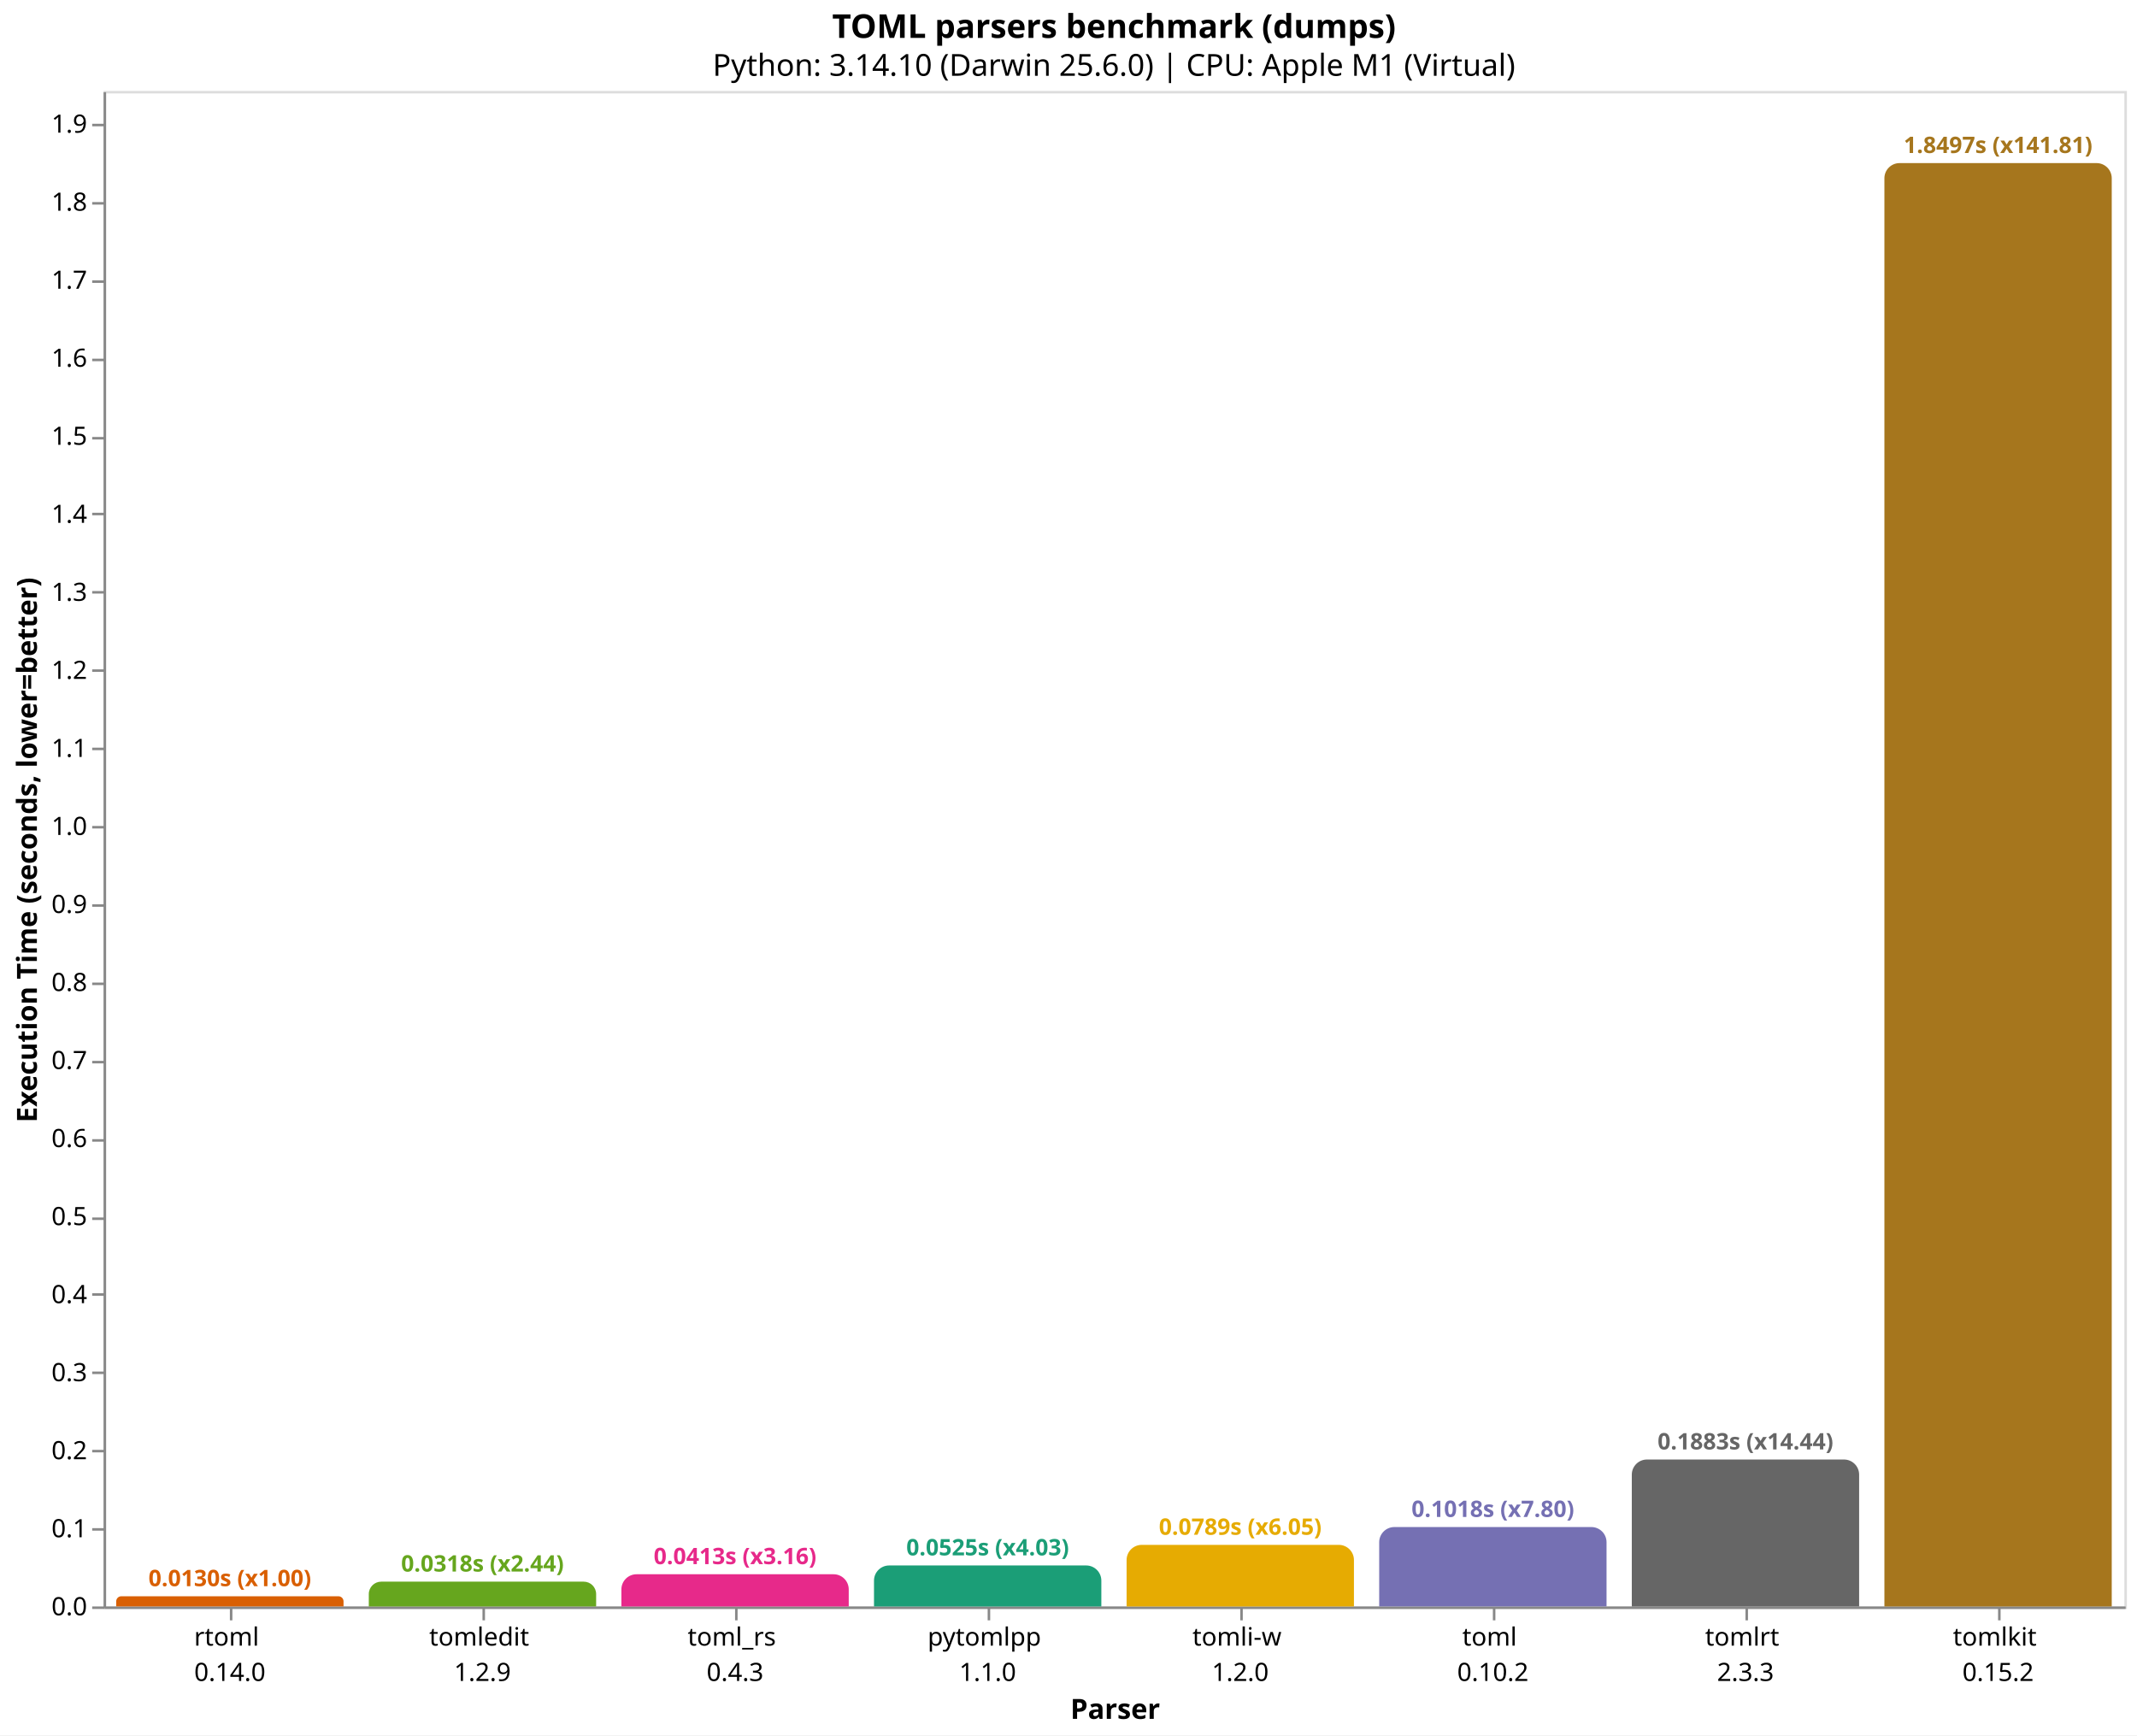
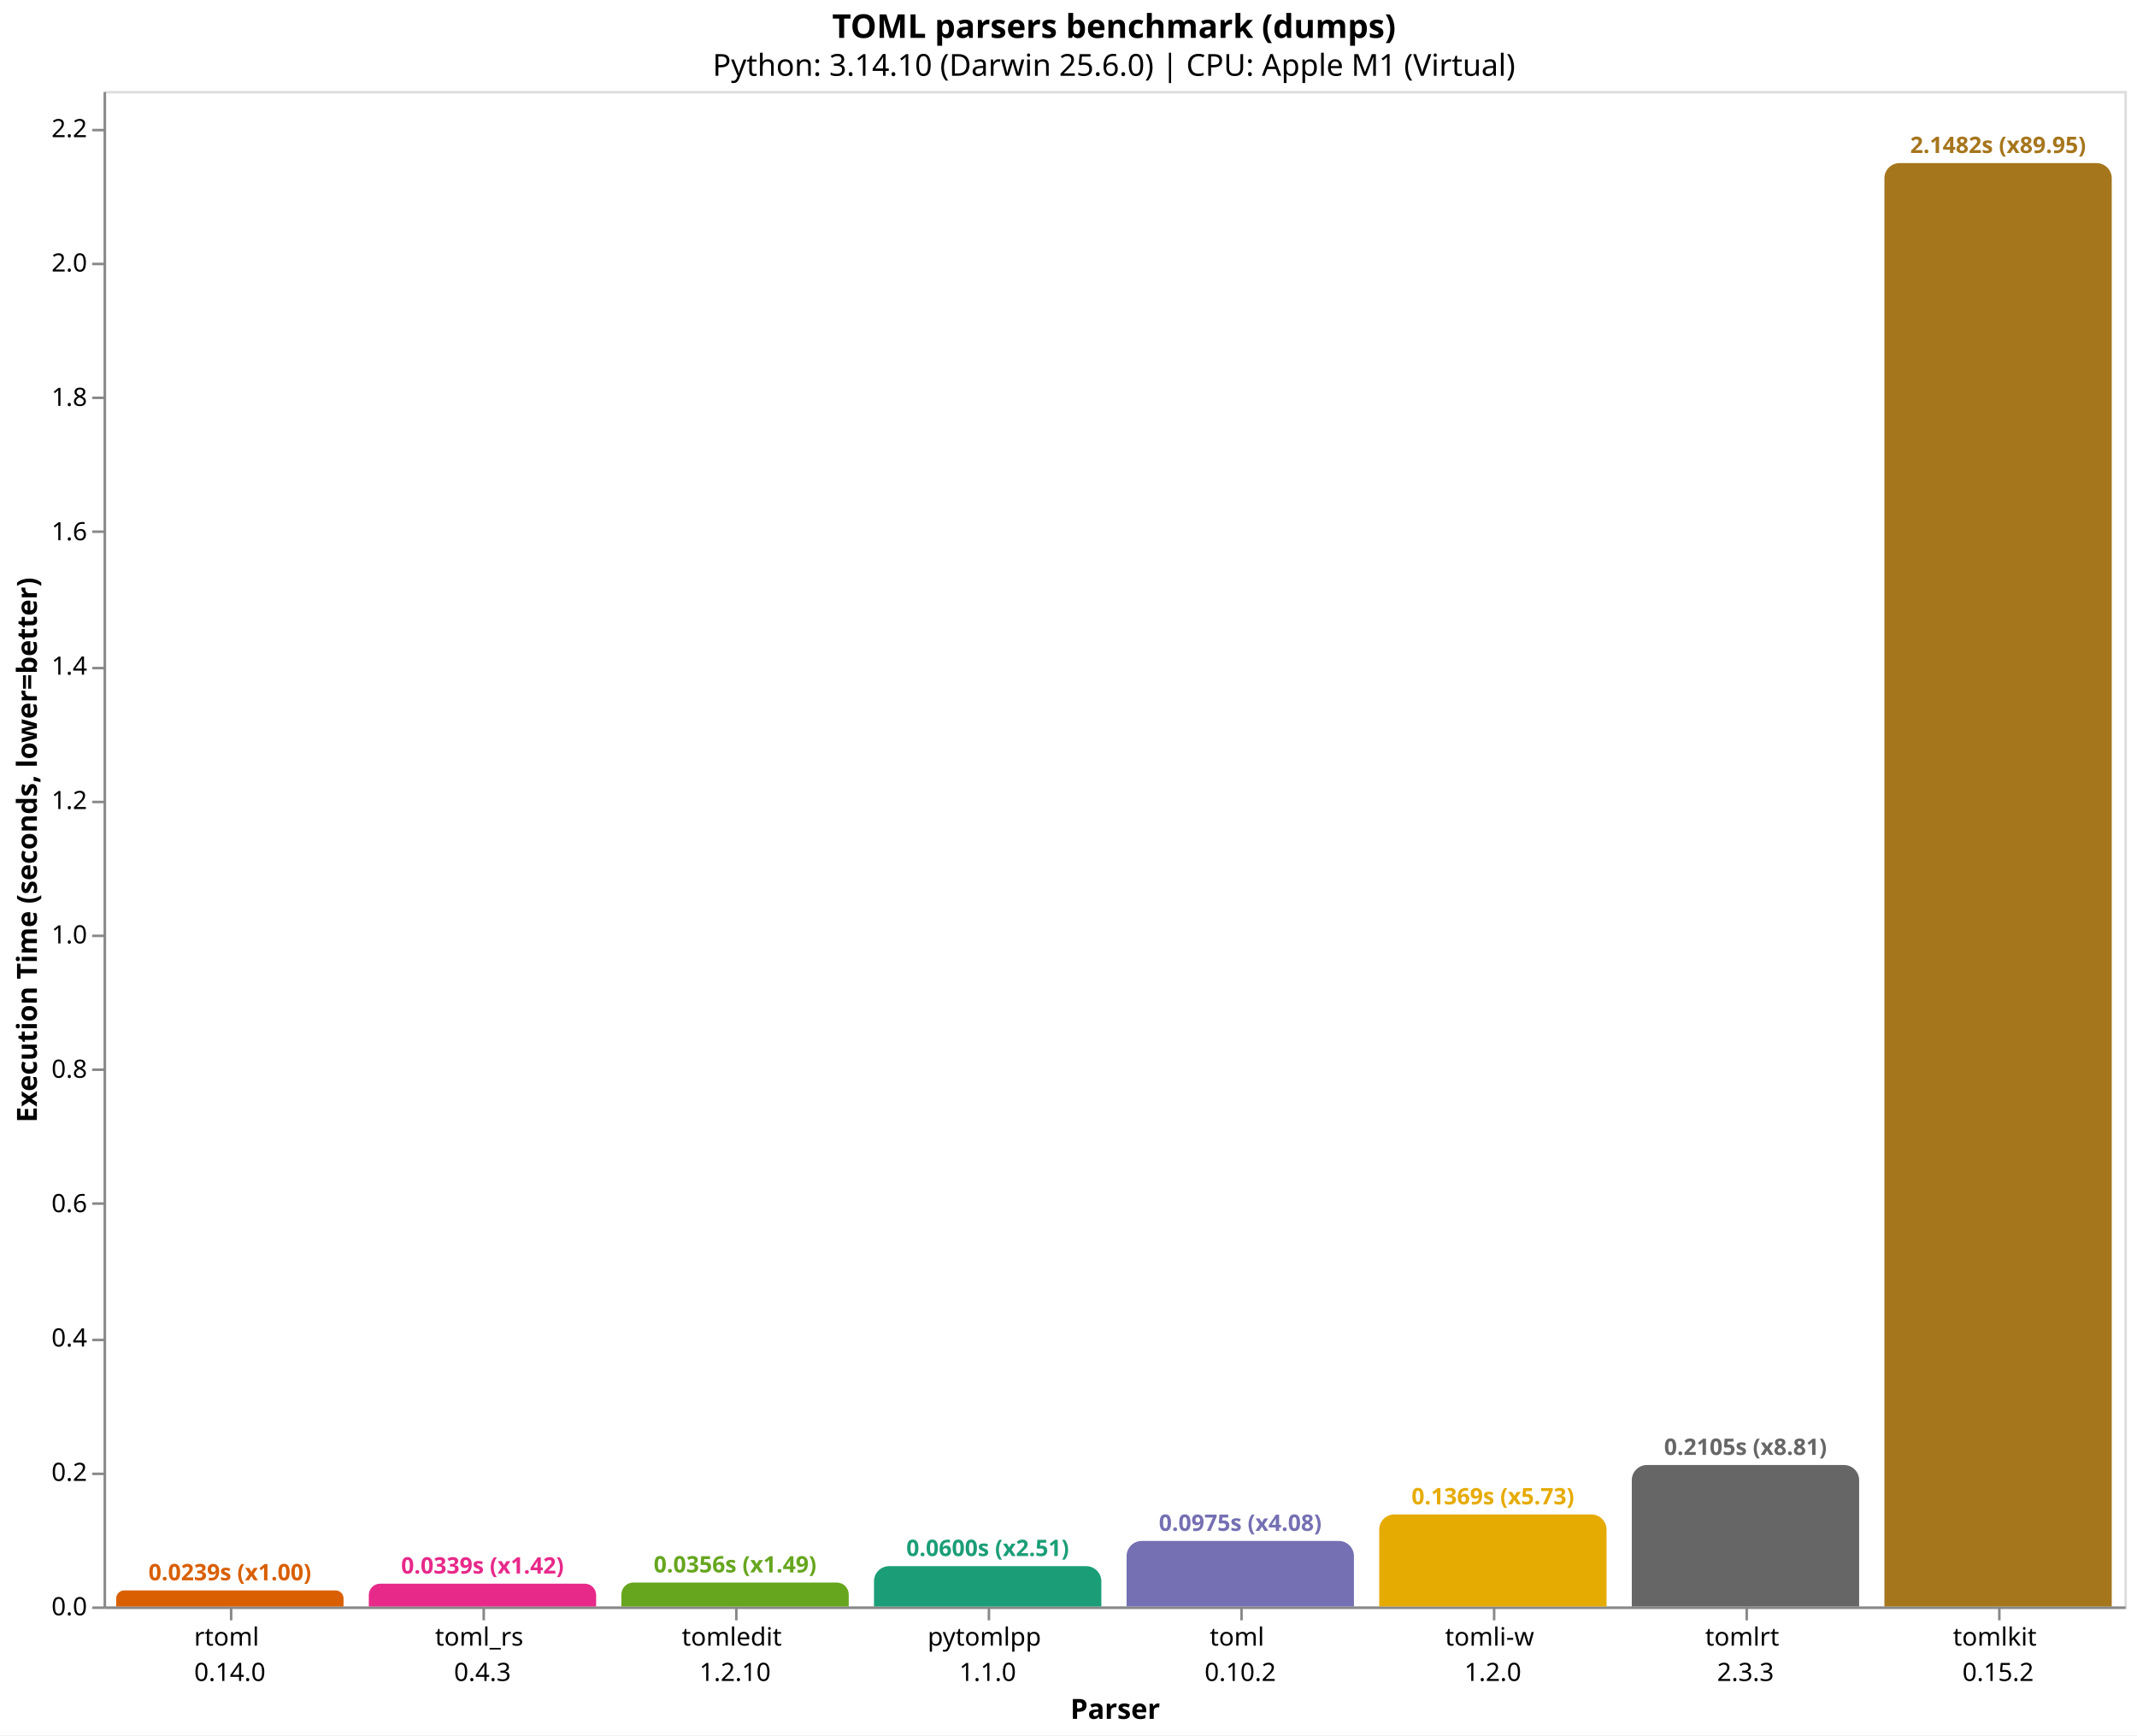
<svg xmlns="http://www.w3.org/2000/svg" version="1.1" class="marks" width="846" height="687" viewBox="0 0 846 687">
  <rect width="846" height="687" fill="white" />
  <g fill="none" stroke-miterlimit="10" transform="translate(41,36)">
    <g class="mark-group role-frame root" role="graphics-object" aria-roledescription="group mark container">
      <g transform="translate(0,0)">
        <path class="background" aria-hidden="true" d="M0.5,0.5h800v600h-800Z" stroke="#ddd" />
        <g>
-           <g class="mark-group role-axis" role="graphics-symbol" aria-roledescription="axis" aria-label="X-axis titled 'Parser' for a discrete scale with 8 values: rtoml&#10;0.14.0, tomledit&#10;1.2.9, toml_rs&#10;0.4.3, pytomlpp&#10;1.1.0, tomli-w&#10;1.2.0, ending with tomlkit&#10;0.15.2">
+           <g class="mark-group role-axis" role="graphics-symbol" aria-roledescription="axis" aria-label="X-axis titled 'Parser' for a discrete scale with 8 values: rtoml&#10;0.14.0, toml_rs&#10;0.4.3, tomledit&#10;1.2.10, pytomlpp&#10;1.1.0, toml&#10;0.10.2, ending with tomlkit&#10;0.15.2">
            <g transform="translate(0.5,600.5)">
              <path class="background" aria-hidden="true" d="M0,0h0v0h0Z" pointer-events="none" />
              <g>
                <g class="mark-rule role-axis-tick" pointer-events="none">
                  <line transform="translate(50,0)" x2="0" y2="5" stroke="#888" stroke-width="1" opacity="1" />
                  <line transform="translate(150,0)" x2="0" y2="5" stroke="#888" stroke-width="1" opacity="1" />
                  <line transform="translate(250,0)" x2="0" y2="5" stroke="#888" stroke-width="1" opacity="1" />
                  <line transform="translate(350,0)" x2="0" y2="5" stroke="#888" stroke-width="1" opacity="1" />
                  <line transform="translate(450,0)" x2="0" y2="5" stroke="#888" stroke-width="1" opacity="1" />
                  <line transform="translate(550,0)" x2="0" y2="5" stroke="#888" stroke-width="1" opacity="1" />
                  <line transform="translate(650,0)" x2="0" y2="5" stroke="#888" stroke-width="1" opacity="1" />
                  <line transform="translate(750,0)" x2="0" y2="5" stroke="#888" stroke-width="1" opacity="1" />
                </g>
                <g class="mark-text role-axis-label" pointer-events="none">
                  <text text-anchor="middle" transform="translate(49.5,15)" font-family="sans-serif" font-size="10px" fill="#000" opacity="1">
                    <tspan>rtoml</tspan>
                    <tspan x="0" dy="14">0.14.0</tspan>
                  </text>
                  <text text-anchor="middle" transform="translate(149.5,15)" font-family="sans-serif" font-size="10px" fill="#000" opacity="1">
-                     <tspan>tomledit</tspan>
-                     <tspan x="0" dy="14">1.2.9</tspan>
-                   </text>
-                   <text text-anchor="middle" transform="translate(249.5,15)" font-family="sans-serif" font-size="10px" fill="#000" opacity="1">
                    <tspan>toml_rs</tspan>
                    <tspan x="0" dy="14">0.4.3</tspan>
+                   </text>
+                   <text text-anchor="middle" transform="translate(249.5,15)" font-family="sans-serif" font-size="10px" fill="#000" opacity="1">
+                     <tspan>tomledit</tspan>
+                     <tspan x="0" dy="14">1.2.10</tspan>
                  </text>
                  <text text-anchor="middle" transform="translate(349.5,15)" font-family="sans-serif" font-size="10px" fill="#000" opacity="1">
                    <tspan>pytomlpp</tspan>
                    <tspan x="0" dy="14">1.1.0</tspan>
                  </text>
                  <text text-anchor="middle" transform="translate(449.5,15)" font-family="sans-serif" font-size="10px" fill="#000" opacity="1">
+                     <tspan>toml</tspan>
+                     <tspan x="0" dy="14">0.10.2</tspan>
+                   </text>
+                   <text text-anchor="middle" transform="translate(549.5,15)" font-family="sans-serif" font-size="10px" fill="#000" opacity="1">
                    <tspan>tomli-w</tspan>
                    <tspan x="0" dy="14">1.2.0</tspan>
-                   </text>
-                   <text text-anchor="middle" transform="translate(549.5,15)" font-family="sans-serif" font-size="10px" fill="#000" opacity="1">
-                     <tspan>toml</tspan>
-                     <tspan x="0" dy="14">0.10.2</tspan>
                  </text>
                  <text text-anchor="middle" transform="translate(649.5,15)" font-family="sans-serif" font-size="10px" fill="#000" opacity="1">
                    <tspan>tomlrt</tspan>
                    <tspan x="0" dy="14">2.3.3</tspan>
                  </text>
                  <text text-anchor="middle" transform="translate(749.5,15)" font-family="sans-serif" font-size="10px" fill="#000" opacity="1">
                    <tspan>tomlkit</tspan>
                    <tspan x="0" dy="14">0.15.2</tspan>
                  </text>
                </g>
                <g class="mark-rule role-axis-domain" pointer-events="none">
                  <line transform="translate(0,0)" x2="800" y2="0" stroke="#888" stroke-width="1" opacity="1" />
                </g>
                <g class="mark-text role-axis-title" pointer-events="none">
                  <text text-anchor="middle" transform="translate(400,44)" font-family="sans-serif" font-size="11px" font-weight="bold" fill="#000" opacity="1">Parser</text>
                </g>
              </g>
              <path class="foreground" aria-hidden="true" d="" pointer-events="none" display="none" />
            </g>
          </g>
-           <g class="mark-group role-axis" role="graphics-symbol" aria-roledescription="axis" aria-label="Y-axis titled 'Execution Time (seconds, lower=better)' for a linear scale with values from 0.0 to 1.9">
+           <g class="mark-group role-axis" role="graphics-symbol" aria-roledescription="axis" aria-label="Y-axis titled 'Execution Time (seconds, lower=better)' for a linear scale with values from 0.0 to 2.3">
            <g transform="translate(0.5,0.5)">
              <path class="background" aria-hidden="true" d="M0,0h0v0h0Z" pointer-events="none" />
              <g>
                <g class="mark-rule role-axis-tick" pointer-events="none">
                  <line transform="translate(0,600)" x2="-5" y2="0" stroke="#888" stroke-width="1" opacity="1" />
-                   <line transform="translate(0,569)" x2="-5" y2="0" stroke="#888" stroke-width="1" opacity="1" />
-                   <line transform="translate(0,538)" x2="-5" y2="0" stroke="#888" stroke-width="1" opacity="1" />
-                   <line transform="translate(0,507)" x2="-5" y2="0" stroke="#888" stroke-width="1" opacity="1" />
-                   <line transform="translate(0,476)" x2="-5" y2="0" stroke="#888" stroke-width="1" opacity="1" />
-                   <line transform="translate(0,446)" x2="-5" y2="0" stroke="#888" stroke-width="1" opacity="1" />
-                   <line transform="translate(0,415)" x2="-5" y2="0" stroke="#888" stroke-width="1" opacity="1" />
-                   <line transform="translate(0,384)" x2="-5" y2="0" stroke="#888" stroke-width="1" opacity="1" />
-                   <line transform="translate(0,353)" x2="-5" y2="0" stroke="#888" stroke-width="1" opacity="1" />
-                   <line transform="translate(0,322)" x2="-5" y2="0" stroke="#888" stroke-width="1" opacity="1" />
-                   <line transform="translate(0,291)" x2="-5" y2="0" stroke="#888" stroke-width="1" opacity="1" />
-                   <line transform="translate(0,260)" x2="-5" y2="0" stroke="#888" stroke-width="1" opacity="1" />
-                   <line transform="translate(0,229)" x2="-5" y2="0" stroke="#888" stroke-width="1" opacity="1" />
-                   <line transform="translate(0,198)" x2="-5" y2="0" stroke="#888" stroke-width="1" opacity="1" />
-                   <line transform="translate(0,167)" x2="-5" y2="0" stroke="#888" stroke-width="1" opacity="1" />
-                   <line transform="translate(0,137)" x2="-5" y2="0" stroke="#888" stroke-width="1" opacity="1" />
-                   <line transform="translate(0,106)" x2="-5" y2="0" stroke="#888" stroke-width="1" opacity="1" />
-                   <line transform="translate(0,75)" x2="-5" y2="0" stroke="#888" stroke-width="1" opacity="1" />
-                   <line transform="translate(0,44)" x2="-5" y2="0" stroke="#888" stroke-width="1" opacity="1" />
-                   <line transform="translate(0,13)" x2="-5" y2="0" stroke="#888" stroke-width="1" opacity="1" />
+                   <line transform="translate(0,547)" x2="-5" y2="0" stroke="#888" stroke-width="1" opacity="1" />
+                   <line transform="translate(0,494)" x2="-5" y2="0" stroke="#888" stroke-width="1" opacity="1" />
+                   <line transform="translate(0,440)" x2="-5" y2="0" stroke="#888" stroke-width="1" opacity="1" />
+                   <line transform="translate(0,387)" x2="-5" y2="0" stroke="#888" stroke-width="1" opacity="1" />
+                   <line transform="translate(0,334)" x2="-5" y2="0" stroke="#888" stroke-width="1" opacity="1" />
+                   <line transform="translate(0,281)" x2="-5" y2="0" stroke="#888" stroke-width="1" opacity="1" />
+                   <line transform="translate(0,228)" x2="-5" y2="0" stroke="#888" stroke-width="1" opacity="1" />
+                   <line transform="translate(0,174)" x2="-5" y2="0" stroke="#888" stroke-width="1" opacity="1" />
+                   <line transform="translate(0,121)" x2="-5" y2="0" stroke="#888" stroke-width="1" opacity="1" />
+                   <line transform="translate(0,68)" x2="-5" y2="0" stroke="#888" stroke-width="1" opacity="1" />
+                   <line transform="translate(0,15)" x2="-5" y2="0" stroke="#888" stroke-width="1" opacity="1" />
                </g>
                <g class="mark-text role-axis-label" pointer-events="none">
                  <text text-anchor="end" transform="translate(-7,603)" font-family="sans-serif" font-size="10px" fill="#000" opacity="1">0.0</text>
-                   <text text-anchor="end" transform="translate(-7,572.1065)" font-family="sans-serif" font-size="10px" fill="#000" opacity="1">0.1</text>
-                   <text text-anchor="end" transform="translate(-7,541.213)" font-family="sans-serif" font-size="10px" fill="#000" opacity="1">0.2</text>
-                   <text text-anchor="end" transform="translate(-7,510.3196)" font-family="sans-serif" font-size="10px" fill="#000" opacity="1">0.3</text>
-                   <text text-anchor="end" transform="translate(-7,479.4261)" font-family="sans-serif" font-size="10px" fill="#000" opacity="1">0.4</text>
-                   <text text-anchor="end" transform="translate(-7,448.5326)" font-family="sans-serif" font-size="10px" fill="#000" opacity="1">0.5</text>
-                   <text text-anchor="end" transform="translate(-7,417.6391)" font-family="sans-serif" font-size="10px" fill="#000" opacity="1">0.6</text>
-                   <text text-anchor="end" transform="translate(-7,386.7456)" font-family="sans-serif" font-size="10px" fill="#000" opacity="1">0.7</text>
-                   <text text-anchor="end" transform="translate(-7,355.8522)" font-family="sans-serif" font-size="10px" fill="#000" opacity="1">0.8</text>
-                   <text text-anchor="end" transform="translate(-7,324.9587)" font-family="sans-serif" font-size="10px" fill="#000" opacity="1">0.9</text>
-                   <text text-anchor="end" transform="translate(-7,294.0652)" font-family="sans-serif" font-size="10px" fill="#000" opacity="1">1.0</text>
-                   <text text-anchor="end" transform="translate(-7,263.1717)" font-family="sans-serif" font-size="10px" fill="#000" opacity="1">1.1</text>
-                   <text text-anchor="end" transform="translate(-7,232.2782)" font-family="sans-serif" font-size="10px" fill="#000" opacity="1">1.2</text>
-                   <text text-anchor="end" transform="translate(-7,201.3848)" font-family="sans-serif" font-size="10px" fill="#000" opacity="1">1.3</text>
-                   <text text-anchor="end" transform="translate(-7,170.4913)" font-family="sans-serif" font-size="10px" fill="#000" opacity="1">1.4</text>
-                   <text text-anchor="end" transform="translate(-7,139.5978)" font-family="sans-serif" font-size="10px" fill="#000" opacity="1">1.5</text>
-                   <text text-anchor="end" transform="translate(-7,108.7043)" font-family="sans-serif" font-size="10px" fill="#000" opacity="1">1.6</text>
-                   <text text-anchor="end" transform="translate(-7,77.81085)" font-family="sans-serif" font-size="10px" fill="#000" opacity="1">1.7</text>
-                   <text text-anchor="end" transform="translate(-7,46.91737)" font-family="sans-serif" font-size="10px" fill="#000" opacity="1">1.8</text>
-                   <text text-anchor="end" transform="translate(-7,16.02389)" font-family="sans-serif" font-size="10px" fill="#000" opacity="1">1.9</text>
+                   <text text-anchor="end" transform="translate(-7,549.8)" font-family="sans-serif" font-size="10px" fill="#000" opacity="1">0.2</text>
+                   <text text-anchor="end" transform="translate(-7,496.6001)" font-family="sans-serif" font-size="10px" fill="#000" opacity="1">0.4</text>
+                   <text text-anchor="end" transform="translate(-7,443.4001)" font-family="sans-serif" font-size="10px" fill="#000" opacity="1">0.6</text>
+                   <text text-anchor="end" transform="translate(-7,390.2001)" font-family="sans-serif" font-size="10px" fill="#000" opacity="1">0.8</text>
+                   <text text-anchor="end" transform="translate(-7,337.0002)" font-family="sans-serif" font-size="10px" fill="#000" opacity="1">1.0</text>
+                   <text text-anchor="end" transform="translate(-7,283.8002)" font-family="sans-serif" font-size="10px" fill="#000" opacity="1">1.2</text>
+                   <text text-anchor="end" transform="translate(-7,230.6003)" font-family="sans-serif" font-size="10px" fill="#000" opacity="1">1.4</text>
+                   <text text-anchor="end" transform="translate(-7,177.4003)" font-family="sans-serif" font-size="10px" fill="#000" opacity="1">1.6</text>
+                   <text text-anchor="end" transform="translate(-7,124.2003)" font-family="sans-serif" font-size="10px" fill="#000" opacity="1">1.8</text>
+                   <text text-anchor="end" transform="translate(-7,71.00036)" font-family="sans-serif" font-size="10px" fill="#000" opacity="1">2.0</text>
+                   <text text-anchor="end" transform="translate(-7,17.8004)" font-family="sans-serif" font-size="10px" fill="#000" opacity="1">2.2</text>
                </g>
                <g class="mark-rule role-axis-domain" pointer-events="none">
                  <line transform="translate(0,600)" x2="0" y2="-600" stroke="#888" stroke-width="1" opacity="1" />
                </g>
                <g class="mark-text role-axis-title" pointer-events="none">
                  <text text-anchor="middle" transform="translate(-24.90137,300) rotate(-90) translate(0,-2)" font-family="sans-serif" font-size="11px" font-weight="bold" fill="#000" opacity="1">Execution Time (seconds, lower=better)</text>
                </g>
              </g>
              <path class="foreground" aria-hidden="true" d="" pointer-events="none" display="none" />
            </g>
          </g>
          <g class="mark-group role-scope" role="graphics-object" aria-roledescription="group mark container">
-             <g transform="translate(5,595.9706)">
-               <path class="background" aria-hidden="true" d="M2.015,0L87.985,0C89.097,0,90,0.903,90,2.015L90,4.029C90,4.029,90,4.029,90,4.029L0,4.029C0,4.029,0,4.029,0,4.029L0,2.015C0,0.903,0.903,0,2.015,0Z" />
+             <g transform="translate(5,593.6474)">
+               <path class="background" aria-hidden="true" d="M3.176,0L86.824,0C88.577,0,90,1.423,90,3.176L90,6.353C90,6.353,90,6.353,90,6.353L0,6.353C0,6.353,0,6.353,0,6.353L0,3.176C0,1.423,1.423,0,3.176,0Z" />
              <g clip-path="url(#clip9)">
                <g class="mark-group role-scope" role="graphics-object" aria-roledescription="group mark container">
-                   <g transform="translate(0,-595.9706)">
-                     <path class="background" aria-hidden="true" d="M0,0h90v0h-90Z" />
-                     <g>
-                       <g class="mark-rect role-mark layer_0_marks" role="graphics-object" aria-roledescription="rect mark container">
-                         <path aria-label="Parser: rtoml&#10;0.14.0; Execution Time (seconds, lower=better): 0.013043042; parser: rtoml; Execution Time (s): 0.0130; Slowdown: 1.00" role="graphics-symbol" aria-roledescription="bar" d="M0,595.971h90v4.029h-90Z" fill="#d95f02" />
-                       </g>
-                     </g>
-                     <path class="foreground" aria-hidden="true" d="" display="none" />
-                   </g>
-                 </g>
-               </g>
-               <path class="foreground" aria-hidden="true" d="" display="none" />
-             </g>
-             <g transform="translate(105,590.1851)">
-               <path class="background" aria-hidden="true" d="M4.907,0L85.093,0C87.801,0,90,2.199,90,4.907L90,9.815C90,9.815,90,9.815,90,9.815L0,9.815C0,9.815,0,9.815,0,9.815L0,4.907C0,2.199,2.199,0,4.907,0Z" />
+                   <g transform="translate(0,-593.6474)">
+                     <path class="background" aria-hidden="true" d="M0,0h90v0h-90Z" />
+                     <g>
+                       <g class="mark-rect role-mark layer_0_marks" role="graphics-object" aria-roledescription="rect mark container">
+                         <path aria-label="Parser: rtoml&#10;0.14.0; Execution Time (seconds, lower=better): 0.023882; parser: rtoml; Execution Time (s): 0.0239; Slowdown: 1.00" role="graphics-symbol" aria-roledescription="bar" d="M0,593.647h90v6.353h-90Z" fill="#d95f02" />
+                       </g>
+                     </g>
+                     <path class="foreground" aria-hidden="true" d="" display="none" />
+                   </g>
+                 </g>
+               </g>
+               <path class="foreground" aria-hidden="true" d="" display="none" />
+             </g>
+             <g transform="translate(105,590.9819)">
+               <path class="background" aria-hidden="true" d="M4.509,0L85.491,0C87.98,0,90,2.02,90,4.509L90,9.018C90,9.018,90,9.018,90,9.018L0,9.018C0,9.018,0,9.018,0,9.018L0,4.509C0,2.02,2.02,0,4.509,0Z" />
              <g clip-path="url(#clip10)">
                <g class="mark-group role-scope" role="graphics-object" aria-roledescription="group mark container">
-                   <g transform="translate(0,-590.1851)">
-                     <path class="background" aria-hidden="true" d="M0,0h90v0h-90Z" />
-                     <g>
-                       <g class="mark-rect role-mark layer_0_marks" role="graphics-object" aria-roledescription="rect mark container">
-                         <path aria-label="Parser: tomledit&#10;1.2.9; Execution Time (seconds, lower=better): 0.031770167; parser: tomledit; Execution Time (s): 0.0318; Slowdown: 2.44" role="graphics-symbol" aria-roledescription="bar" d="M0,590.185h90v9.815h-90Z" fill="#66a61e" />
-                       </g>
-                     </g>
-                     <path class="foreground" aria-hidden="true" d="" display="none" />
-                   </g>
-                 </g>
-               </g>
-               <path class="foreground" aria-hidden="true" d="" display="none" />
-             </g>
-             <g transform="translate(205,587.2541)">
-               <path class="background" aria-hidden="true" d="M6,0L84,0C87.311,0,90,2.689,90,6L90,12.746C90,12.746,90,12.746,90,12.746L0,12.746C0,12.746,0,12.746,0,12.746L0,6C0,2.689,2.689,0,6,0Z" />
+                   <g transform="translate(0,-590.9819)">
+                     <path class="background" aria-hidden="true" d="M0,0h90v0h-90Z" />
+                     <g>
+                       <g class="mark-rect role-mark layer_0_marks" role="graphics-object" aria-roledescription="rect mark container">
+                         <path aria-label="Parser: toml_rs&#10;0.4.3; Execution Time (seconds, lower=better): 0.03390275; parser: toml_rs; Execution Time (s): 0.0339; Slowdown: 1.42" role="graphics-symbol" aria-roledescription="bar" d="M0,590.982h90v9.018h-90Z" fill="#e7298a" />
+                       </g>
+                     </g>
+                     <path class="foreground" aria-hidden="true" d="" display="none" />
+                   </g>
+                 </g>
+               </g>
+               <path class="foreground" aria-hidden="true" d="" display="none" />
+             </g>
+             <g transform="translate(205,590.5338)">
+               <path class="background" aria-hidden="true" d="M4.733,0L85.267,0C87.879,0,90,2.121,90,4.733L90,9.466C90,9.466,90,9.466,90,9.466L0,9.466C0,9.466,0,9.466,0,9.466L0,4.733C0,2.121,2.121,0,4.733,0Z" />
              <g clip-path="url(#clip11)">
                <g class="mark-group role-scope" role="graphics-object" aria-roledescription="group mark container">
-                   <g transform="translate(0,-587.2541)">
-                     <path class="background" aria-hidden="true" d="M0,0h90v0h-90Z" />
-                     <g>
-                       <g class="mark-rect role-mark layer_0_marks" role="graphics-object" aria-roledescription="rect mark container">
-                         <path aria-label="Parser: toml_rs&#10;0.4.3; Execution Time (seconds, lower=better): 0.041257416; parser: toml_rs; Execution Time (s): 0.0413; Slowdown: 3.16" role="graphics-symbol" aria-roledescription="bar" d="M0,587.254h90v12.746h-90Z" fill="#e7298a" />
-                       </g>
-                     </g>
-                     <path class="foreground" aria-hidden="true" d="" display="none" />
-                   </g>
-                 </g>
-               </g>
-               <path class="foreground" aria-hidden="true" d="" display="none" />
-             </g>
-             <g transform="translate(305,583.774)">
-               <path class="background" aria-hidden="true" d="M6,0L84,0C87.311,0,90,2.689,90,6L90,16.226C90,16.226,90,16.226,90,16.226L0,16.226C0,16.226,0,16.226,0,16.226L0,6C0,2.689,2.689,0,6,0Z" />
+                   <g transform="translate(0,-590.5338)">
+                     <path class="background" aria-hidden="true" d="M0,0h90v0h-90Z" />
+                     <g>
+                       <g class="mark-rect role-mark layer_0_marks" role="graphics-object" aria-roledescription="rect mark container">
+                         <path aria-label="Parser: tomledit&#10;1.2.10; Execution Time (seconds, lower=better): 0.035587083; parser: tomledit; Execution Time (s): 0.0356; Slowdown: 1.49" role="graphics-symbol" aria-roledescription="bar" d="M0,590.534h90v9.466h-90Z" fill="#66a61e" />
+                       </g>
+                     </g>
+                     <path class="foreground" aria-hidden="true" d="" display="none" />
+                   </g>
+                 </g>
+               </g>
+               <path class="foreground" aria-hidden="true" d="" display="none" />
+             </g>
+             <g transform="translate(305,584.0463)">
+               <path class="background" aria-hidden="true" d="M6,0L84,0C87.311,0,90,2.689,90,6L90,15.954C90,15.954,90,15.954,90,15.954L0,15.954C0,15.954,0,15.954,0,15.954L0,6C0,2.689,2.689,0,6,0Z" />
              <g clip-path="url(#clip12)">
                <g class="mark-group role-scope" role="graphics-object" aria-roledescription="group mark container">
-                   <g transform="translate(0,-583.774)">
-                     <path class="background" aria-hidden="true" d="M0,0h90v0h-90Z" />
-                     <g>
-                       <g class="mark-rect role-mark layer_0_marks" role="graphics-object" aria-roledescription="rect mark container">
-                         <path aria-label="Parser: pytomlpp&#10;1.1.0; Execution Time (seconds, lower=better): 0.052522542; parser: pytomlpp; Execution Time (s): 0.0525; Slowdown: 4.03" role="graphics-symbol" aria-roledescription="bar" d="M0,583.774h90v16.226h-90Z" fill="#1b9e77" />
-                       </g>
-                     </g>
-                     <path class="foreground" aria-hidden="true" d="" display="none" />
-                   </g>
-                 </g>
-               </g>
-               <path class="foreground" aria-hidden="true" d="" display="none" />
-             </g>
-             <g transform="translate(405,575.6201)">
-               <path class="background" aria-hidden="true" d="M6,0L84,0C87.311,0,90,2.689,90,6L90,24.38C90,24.38,90,24.38,90,24.38L0,24.38C0,24.38,0,24.38,0,24.38L0,6C0,2.689,2.689,0,6,0Z" />
+                   <g transform="translate(0,-584.0463)">
+                     <path class="background" aria-hidden="true" d="M0,0h90v0h-90Z" />
+                     <g>
+                       <g class="mark-rect role-mark layer_0_marks" role="graphics-object" aria-roledescription="rect mark container">
+                         <path aria-label="Parser: pytomlpp&#10;1.1.0; Execution Time (seconds, lower=better): 0.059976209; parser: pytomlpp; Execution Time (s): 0.0600; Slowdown: 2.51" role="graphics-symbol" aria-roledescription="bar" d="M0,584.046h90v15.954h-90Z" fill="#1b9e77" />
+                       </g>
+                     </g>
+                     <path class="foreground" aria-hidden="true" d="" display="none" />
+                   </g>
+                 </g>
+               </g>
+               <path class="foreground" aria-hidden="true" d="" display="none" />
+             </g>
+             <g transform="translate(405,574.0693)">
+               <path class="background" aria-hidden="true" d="M6,0L84,0C87.311,0,90,2.689,90,6L90,25.931C90,25.931,90,25.931,90,25.931L0,25.931C0,25.931,0,25.931,0,25.931L0,6C0,2.689,2.689,0,6,0Z" />
              <g clip-path="url(#clip13)">
                <g class="mark-group role-scope" role="graphics-object" aria-roledescription="group mark container">
-                   <g transform="translate(0,-575.6201)">
-                     <path class="background" aria-hidden="true" d="M0,0h90v0h-90Z" />
-                     <g>
-                       <g class="mark-rect role-mark layer_0_marks" role="graphics-object" aria-roledescription="rect mark container">
-                         <path aria-label="Parser: tomli-w&#10;1.2.0; Execution Time (seconds, lower=better): 0.078915958; parser: tomli-w; Execution Time (s): 0.0789; Slowdown: 6.05" role="graphics-symbol" aria-roledescription="bar" d="M0,575.62h90v24.38h-90Z" fill="#e6ab02" />
-                       </g>
-                     </g>
-                     <path class="foreground" aria-hidden="true" d="" display="none" />
-                   </g>
-                 </g>
-               </g>
-               <path class="foreground" aria-hidden="true" d="" display="none" />
-             </g>
-             <g transform="translate(505,568.5656)">
-               <path class="background" aria-hidden="true" d="M6,0L84,0C87.311,0,90,2.689,90,6L90,31.434C90,31.434,90,31.434,90,31.434L0,31.434C0,31.434,0,31.434,0,31.434L0,6C0,2.689,2.689,0,6,0Z" />
+                   <g transform="translate(0,-574.0693)">
+                     <path class="background" aria-hidden="true" d="M0,0h90v0h-90Z" />
+                     <g>
+                       <g class="mark-rect role-mark layer_0_marks" role="graphics-object" aria-roledescription="rect mark container">
+                         <path aria-label="Parser: toml&#10;0.10.2; Execution Time (seconds, lower=better): 0.097484; parser: toml; Execution Time (s): 0.0975; Slowdown: 4.08" role="graphics-symbol" aria-roledescription="bar" d="M0,574.069h90v25.931h-90Z" fill="#7570b3" />
+                       </g>
+                     </g>
+                     <path class="foreground" aria-hidden="true" d="" display="none" />
+                   </g>
+                 </g>
+               </g>
+               <path class="foreground" aria-hidden="true" d="" display="none" />
+             </g>
+             <g transform="translate(505,563.5767)">
+               <path class="background" aria-hidden="true" d="M6,0L84,0C87.311,0,90,2.689,90,6L90,36.423C90,36.423,90,36.423,90,36.423L0,36.423C0,36.423,0,36.423,0,36.423L0,6C0,2.689,2.689,0,6,0Z" />
              <g clip-path="url(#clip14)">
                <g class="mark-group role-scope" role="graphics-object" aria-roledescription="group mark container">
-                   <g transform="translate(0,-568.5656)">
-                     <path class="background" aria-hidden="true" d="M0,0h90v0h-90Z" />
-                     <g>
-                       <g class="mark-rect role-mark layer_0_marks" role="graphics-object" aria-roledescription="rect mark container">
-                         <path aria-label="Parser: toml&#10;0.10.2; Execution Time (seconds, lower=better): 0.101750833; parser: toml; Execution Time (s): 0.1018; Slowdown: 7.80" role="graphics-symbol" aria-roledescription="bar" d="M0,568.566h90v31.434h-90Z" fill="#7570b3" />
-                       </g>
-                     </g>
-                     <path class="foreground" aria-hidden="true" d="" display="none" />
-                   </g>
-                 </g>
-               </g>
-               <path class="foreground" aria-hidden="true" d="" display="none" />
-             </g>
-             <g transform="translate(605,541.828)">
-               <path class="background" aria-hidden="true" d="M6,0L84,0C87.311,0,90,2.689,90,6L90,58.172C90,58.172,90,58.172,90,58.172L0,58.172C0,58.172,0,58.172,0,58.172L0,6C0,2.689,2.689,0,6,0Z" />
+                   <g transform="translate(0,-563.5767)">
+                     <path class="background" aria-hidden="true" d="M0,0h90v0h-90Z" />
+                     <g>
+                       <g class="mark-rect role-mark layer_0_marks" role="graphics-object" aria-roledescription="rect mark container">
+                         <path aria-label="Parser: tomli-w&#10;1.2.0; Execution Time (seconds, lower=better): 0.13692975; parser: tomli-w; Execution Time (s): 0.1369; Slowdown: 5.73" role="graphics-symbol" aria-roledescription="bar" d="M0,563.577h90v36.423h-90Z" fill="#e6ab02" />
+                       </g>
+                     </g>
+                     <path class="foreground" aria-hidden="true" d="" display="none" />
+                   </g>
+                 </g>
+               </g>
+               <path class="foreground" aria-hidden="true" d="" display="none" />
+             </g>
+             <g transform="translate(605,544.0057)">
+               <path class="background" aria-hidden="true" d="M6,0L84,0C87.311,0,90,2.689,90,6L90,55.994C90,55.994,90,55.994,90,55.994L0,55.994C0,55.994,0,55.994,0,55.994L0,6C0,2.689,2.689,0,6,0Z" />
              <g clip-path="url(#clip15)">
                <g class="mark-group role-scope" role="graphics-object" aria-roledescription="group mark container">
-                   <g transform="translate(0,-541.828)">
-                     <path class="background" aria-hidden="true" d="M0,0h90v0h-90Z" />
-                     <g>
-                       <g class="mark-rect role-mark layer_0_marks" role="graphics-object" aria-roledescription="rect mark container">
-                         <path aria-label="Parser: tomlrt&#10;2.3.3; Execution Time (seconds, lower=better): 0.188298667; parser: tomlrt; Execution Time (s): 0.1883; Slowdown: 14.44" role="graphics-symbol" aria-roledescription="bar" d="M0,541.828h90v58.172h-90Z" fill="#666666" />
+                   <g transform="translate(0,-544.0057)">
+                     <path class="background" aria-hidden="true" d="M0,0h90v0h-90Z" />
+                     <g>
+                       <g class="mark-rect role-mark layer_0_marks" role="graphics-object" aria-roledescription="rect mark container">
+                         <path aria-label="Parser: tomlrt&#10;2.3.3; Execution Time (seconds, lower=better): 0.210505166; parser: tomlrt; Execution Time (s): 0.2105; Slowdown: 8.81" role="graphics-symbol" aria-roledescription="bar" d="M0,544.006h90v55.994h-90Z" fill="#666666" />
                      </g>
                    </g>
                    <path class="foreground" aria-hidden="true" d="" display="none" />
                  </g>
                </g>
              </g>
              <path class="foreground" aria-hidden="true" d="" display="none" />
            </g>
            <g transform="translate(705,28.57143)">
              <path class="background" aria-hidden="true" d="M6,0L84,0C87.311,0,90,2.689,90,6L90,571.429C90,571.429,90,571.429,90,571.429L0,571.429C0,571.429,0,571.429,0,571.429L0,6C0,2.689,2.689,0,6,0Z" />
              <g clip-path="url(#clip16)">
                <g class="mark-group role-scope" role="graphics-object" aria-roledescription="group mark container">
                  <g transform="translate(0,-28.57143)">
                    <path class="background" aria-hidden="true" d="M0,0h90v0h-90Z" />
                    <g>
                      <g class="mark-rect role-mark layer_0_marks" role="graphics-object" aria-roledescription="rect mark container">
-                         <path aria-label="Parser: tomlkit&#10;0.15.2; Execution Time (seconds, lower=better): 1.849673709; parser: tomlkit; Execution Time (s): 1.8497; Slowdown: 141.81" role="graphics-symbol" aria-roledescription="bar" d="M0,28.571h90v571.429h-90Z" fill="#a6761d" />
+                         <path aria-label="Parser: tomlkit&#10;0.15.2; Execution Time (seconds, lower=better): 2.148229167; parser: tomlkit; Execution Time (s): 2.1482; Slowdown: 89.95" role="graphics-symbol" aria-roledescription="bar" d="M0,28.571h90v571.429h-90Z" fill="#a6761d" />
                      </g>
                    </g>
                    <path class="foreground" aria-hidden="true" d="" display="none" />
                  </g>
                </g>
              </g>
              <path class="foreground" aria-hidden="true" d="" display="none" />
            </g>
          </g>
          <g class="mark-text role-mark layer_1_marks" role="graphics-object" aria-roledescription="text mark container">
-             <text aria-label="Parser: rtoml&#10;0.14.0; Execution Time (seconds, lower=better): 0.013043042; parser: rtoml; label: 0.0130s (x1.00); Execution Time (s): 0.0130; Slowdown: 1.00" role="graphics-symbol" aria-roledescription="text mark" text-anchor="middle" transform="translate(50,591.9706)" font-family="sans-serif" font-size="9px" font-weight="bold" fill="#d95f02">0.0130s (x1.00)</text>
-             <text aria-label="Parser: tomledit&#10;1.2.9; Execution Time (seconds, lower=better): 0.031770167; parser: tomledit; label: 0.0318s (x2.44); Execution Time (s): 0.0318; Slowdown: 2.44" role="graphics-symbol" aria-roledescription="text mark" text-anchor="middle" transform="translate(150,586.1851)" font-family="sans-serif" font-size="9px" font-weight="bold" fill="#66a61e">0.0318s (x2.44)</text>
-             <text aria-label="Parser: toml_rs&#10;0.4.3; Execution Time (seconds, lower=better): 0.041257416; parser: toml_rs; label: 0.0413s (x3.16); Execution Time (s): 0.0413; Slowdown: 3.16" role="graphics-symbol" aria-roledescription="text mark" text-anchor="middle" transform="translate(250,583.2541)" font-family="sans-serif" font-size="9px" font-weight="bold" fill="#e7298a">0.0413s (x3.16)</text>
-             <text aria-label="Parser: pytomlpp&#10;1.1.0; Execution Time (seconds, lower=better): 0.052522542; parser: pytomlpp; label: 0.0525s (x4.03); Execution Time (s): 0.0525; Slowdown: 4.03" role="graphics-symbol" aria-roledescription="text mark" text-anchor="middle" transform="translate(350,579.774)" font-family="sans-serif" font-size="9px" font-weight="bold" fill="#1b9e77">0.0525s (x4.03)</text>
-             <text aria-label="Parser: tomli-w&#10;1.2.0; Execution Time (seconds, lower=better): 0.078915958; parser: tomli-w; label: 0.0789s (x6.05); Execution Time (s): 0.0789; Slowdown: 6.05" role="graphics-symbol" aria-roledescription="text mark" text-anchor="middle" transform="translate(450,571.6201)" font-family="sans-serif" font-size="9px" font-weight="bold" fill="#e6ab02">0.0789s (x6.05)</text>
-             <text aria-label="Parser: toml&#10;0.10.2; Execution Time (seconds, lower=better): 0.101750833; parser: toml; label: 0.1018s (x7.80); Execution Time (s): 0.1018; Slowdown: 7.80" role="graphics-symbol" aria-roledescription="text mark" text-anchor="middle" transform="translate(550,564.5656)" font-family="sans-serif" font-size="9px" font-weight="bold" fill="#7570b3">0.1018s (x7.80)</text>
-             <text aria-label="Parser: tomlrt&#10;2.3.3; Execution Time (seconds, lower=better): 0.188298667; parser: tomlrt; label: 0.1883s (x14.44); Execution Time (s): 0.1883; Slowdown: 14.44" role="graphics-symbol" aria-roledescription="text mark" text-anchor="middle" transform="translate(650,537.828)" font-family="sans-serif" font-size="9px" font-weight="bold" fill="#666666">0.1883s (x14.44)</text>
-             <text aria-label="Parser: tomlkit&#10;0.15.2; Execution Time (seconds, lower=better): 1.849673709; parser: tomlkit; label: 1.8497s (x141.81); Execution Time (s): 1.8497; Slowdown: 141.81" role="graphics-symbol" aria-roledescription="text mark" text-anchor="middle" transform="translate(750,24.57143)" font-family="sans-serif" font-size="9px" font-weight="bold" fill="#a6761d">1.8497s (x141.81)</text>
+             <text aria-label="Parser: rtoml&#10;0.14.0; Execution Time (seconds, lower=better): 0.023882; parser: rtoml; label: 0.0239s (x1.00); Execution Time (s): 0.0239; Slowdown: 1.00" role="graphics-symbol" aria-roledescription="text mark" text-anchor="middle" transform="translate(50,589.6474)" font-family="sans-serif" font-size="9px" font-weight="bold" fill="#d95f02">0.0239s (x1.00)</text>
+             <text aria-label="Parser: toml_rs&#10;0.4.3; Execution Time (seconds, lower=better): 0.03390275; parser: toml_rs; label: 0.0339s (x1.42); Execution Time (s): 0.0339; Slowdown: 1.42" role="graphics-symbol" aria-roledescription="text mark" text-anchor="middle" transform="translate(150,586.9819)" font-family="sans-serif" font-size="9px" font-weight="bold" fill="#e7298a">0.0339s (x1.42)</text>
+             <text aria-label="Parser: tomledit&#10;1.2.10; Execution Time (seconds, lower=better): 0.035587083; parser: tomledit; label: 0.0356s (x1.49); Execution Time (s): 0.0356; Slowdown: 1.49" role="graphics-symbol" aria-roledescription="text mark" text-anchor="middle" transform="translate(250,586.5338)" font-family="sans-serif" font-size="9px" font-weight="bold" fill="#66a61e">0.0356s (x1.49)</text>
+             <text aria-label="Parser: pytomlpp&#10;1.1.0; Execution Time (seconds, lower=better): 0.059976209; parser: pytomlpp; label: 0.0600s (x2.51); Execution Time (s): 0.0600; Slowdown: 2.51" role="graphics-symbol" aria-roledescription="text mark" text-anchor="middle" transform="translate(350,580.0463)" font-family="sans-serif" font-size="9px" font-weight="bold" fill="#1b9e77">0.0600s (x2.51)</text>
+             <text aria-label="Parser: toml&#10;0.10.2; Execution Time (seconds, lower=better): 0.097484; parser: toml; label: 0.0975s (x4.08); Execution Time (s): 0.0975; Slowdown: 4.08" role="graphics-symbol" aria-roledescription="text mark" text-anchor="middle" transform="translate(450,570.0693)" font-family="sans-serif" font-size="9px" font-weight="bold" fill="#7570b3">0.0975s (x4.08)</text>
+             <text aria-label="Parser: tomli-w&#10;1.2.0; Execution Time (seconds, lower=better): 0.13692975; parser: tomli-w; label: 0.1369s (x5.73); Execution Time (s): 0.1369; Slowdown: 5.73" role="graphics-symbol" aria-roledescription="text mark" text-anchor="middle" transform="translate(550,559.5767)" font-family="sans-serif" font-size="9px" font-weight="bold" fill="#e6ab02">0.1369s (x5.73)</text>
+             <text aria-label="Parser: tomlrt&#10;2.3.3; Execution Time (seconds, lower=better): 0.210505166; parser: tomlrt; label: 0.2105s (x8.81); Execution Time (s): 0.2105; Slowdown: 8.81" role="graphics-symbol" aria-roledescription="text mark" text-anchor="middle" transform="translate(650,540.0057)" font-family="sans-serif" font-size="9px" font-weight="bold" fill="#666666">0.2105s (x8.81)</text>
+             <text aria-label="Parser: tomlkit&#10;0.15.2; Execution Time (seconds, lower=better): 2.148229167; parser: tomlkit; label: 2.1482s (x89.95); Execution Time (s): 2.1482; Slowdown: 89.95" role="graphics-symbol" aria-roledescription="text mark" text-anchor="middle" transform="translate(750,24.57143)" font-family="sans-serif" font-size="9px" font-weight="bold" fill="#a6761d">2.1482s (x89.95)</text>
          </g>
          <g class="mark-group role-title">
            <g transform="translate(400,-31)">
              <path class="background" aria-hidden="true" d="M0,0h0v0h0Z" pointer-events="none" />
              <g>
                <g class="mark-text role-title-text" role="graphics-symbol" aria-roledescription="title" aria-label="Title text 'TOML parsers benchmark (dumps)'" pointer-events="none">
                  <text text-anchor="middle" transform="translate(0,10)" font-family="sans-serif" font-size="13px" font-weight="bold" fill="#000" opacity="1">TOML parsers benchmark (dumps)</text>
                </g>
                <g class="mark-text role-title-subtitle" role="graphics-symbol" aria-roledescription="subtitle" aria-label="Subtitle text 'Python: 3.14.10 (Darwin 25.6.0) | CPU: Apple M1 (Virtual)'" pointer-events="none">
                  <text text-anchor="middle" transform="translate(0,25)" font-family="sans-serif" font-size="12px" fill="#000" opacity="1">Python: 3.14.10 (Darwin 25.6.0) | CPU: Apple M1 (Virtual)</text>
                </g>
              </g>
              <path class="foreground" aria-hidden="true" d="" pointer-events="none" display="none" />
            </g>
          </g>
        </g>
        <path class="foreground" aria-hidden="true" d="" display="none" />
      </g>
    </g>
  </g>
  <defs>
    <clipPath id="clip9">
-       <path d="M2.015,0L87.985,0C89.097,0,90,0.903,90,2.015L90,4.029C90,4.029,90,4.029,90,4.029L0,4.029C0,4.029,0,4.029,0,4.029L0,2.015C0,0.903,0.903,0,2.015,0Z" />
+       <path d="M3.176,0L86.824,0C88.577,0,90,1.423,90,3.176L90,6.353C90,6.353,90,6.353,90,6.353L0,6.353C0,6.353,0,6.353,0,6.353L0,3.176C0,1.423,1.423,0,3.176,0Z" />
    </clipPath>
    <clipPath id="clip10">
-       <path d="M4.907,0L85.093,0C87.801,0,90,2.199,90,4.907L90,9.815C90,9.815,90,9.815,90,9.815L0,9.815C0,9.815,0,9.815,0,9.815L0,4.907C0,2.199,2.199,0,4.907,0Z" />
+       <path d="M4.509,0L85.491,0C87.98,0,90,2.02,90,4.509L90,9.018C90,9.018,90,9.018,90,9.018L0,9.018C0,9.018,0,9.018,0,9.018L0,4.509C0,2.02,2.02,0,4.509,0Z" />
    </clipPath>
    <clipPath id="clip11">
-       <path d="M6,0L84,0C87.311,0,90,2.689,90,6L90,12.746C90,12.746,90,12.746,90,12.746L0,12.746C0,12.746,0,12.746,0,12.746L0,6C0,2.689,2.689,0,6,0Z" />
+       <path d="M4.733,0L85.267,0C87.879,0,90,2.121,90,4.733L90,9.466C90,9.466,90,9.466,90,9.466L0,9.466C0,9.466,0,9.466,0,9.466L0,4.733C0,2.121,2.121,0,4.733,0Z" />
    </clipPath>
    <clipPath id="clip12">
-       <path d="M6,0L84,0C87.311,0,90,2.689,90,6L90,16.226C90,16.226,90,16.226,90,16.226L0,16.226C0,16.226,0,16.226,0,16.226L0,6C0,2.689,2.689,0,6,0Z" />
+       <path d="M6,0L84,0C87.311,0,90,2.689,90,6L90,15.954C90,15.954,90,15.954,90,15.954L0,15.954C0,15.954,0,15.954,0,15.954L0,6C0,2.689,2.689,0,6,0Z" />
    </clipPath>
    <clipPath id="clip13">
-       <path d="M6,0L84,0C87.311,0,90,2.689,90,6L90,24.38C90,24.38,90,24.38,90,24.38L0,24.38C0,24.38,0,24.38,0,24.38L0,6C0,2.689,2.689,0,6,0Z" />
+       <path d="M6,0L84,0C87.311,0,90,2.689,90,6L90,25.931C90,25.931,90,25.931,90,25.931L0,25.931C0,25.931,0,25.931,0,25.931L0,6C0,2.689,2.689,0,6,0Z" />
    </clipPath>
    <clipPath id="clip14">
-       <path d="M6,0L84,0C87.311,0,90,2.689,90,6L90,31.434C90,31.434,90,31.434,90,31.434L0,31.434C0,31.434,0,31.434,0,31.434L0,6C0,2.689,2.689,0,6,0Z" />
+       <path d="M6,0L84,0C87.311,0,90,2.689,90,6L90,36.423C90,36.423,90,36.423,90,36.423L0,36.423C0,36.423,0,36.423,0,36.423L0,6C0,2.689,2.689,0,6,0Z" />
    </clipPath>
    <clipPath id="clip15">
-       <path d="M6,0L84,0C87.311,0,90,2.689,90,6L90,58.172C90,58.172,90,58.172,90,58.172L0,58.172C0,58.172,0,58.172,0,58.172L0,6C0,2.689,2.689,0,6,0Z" />
+       <path d="M6,0L84,0C87.311,0,90,2.689,90,6L90,55.994C90,55.994,90,55.994,90,55.994L0,55.994C0,55.994,0,55.994,0,55.994L0,6C0,2.689,2.689,0,6,0Z" />
    </clipPath>
    <clipPath id="clip16">
      <path d="M6,0L84,0C87.311,0,90,2.689,90,6L90,571.429C90,571.429,90,571.429,90,571.429L0,571.429C0,571.429,0,571.429,0,571.429L0,6C0,2.689,2.689,0,6,0Z" />
    </clipPath>
  </defs>
</svg>
